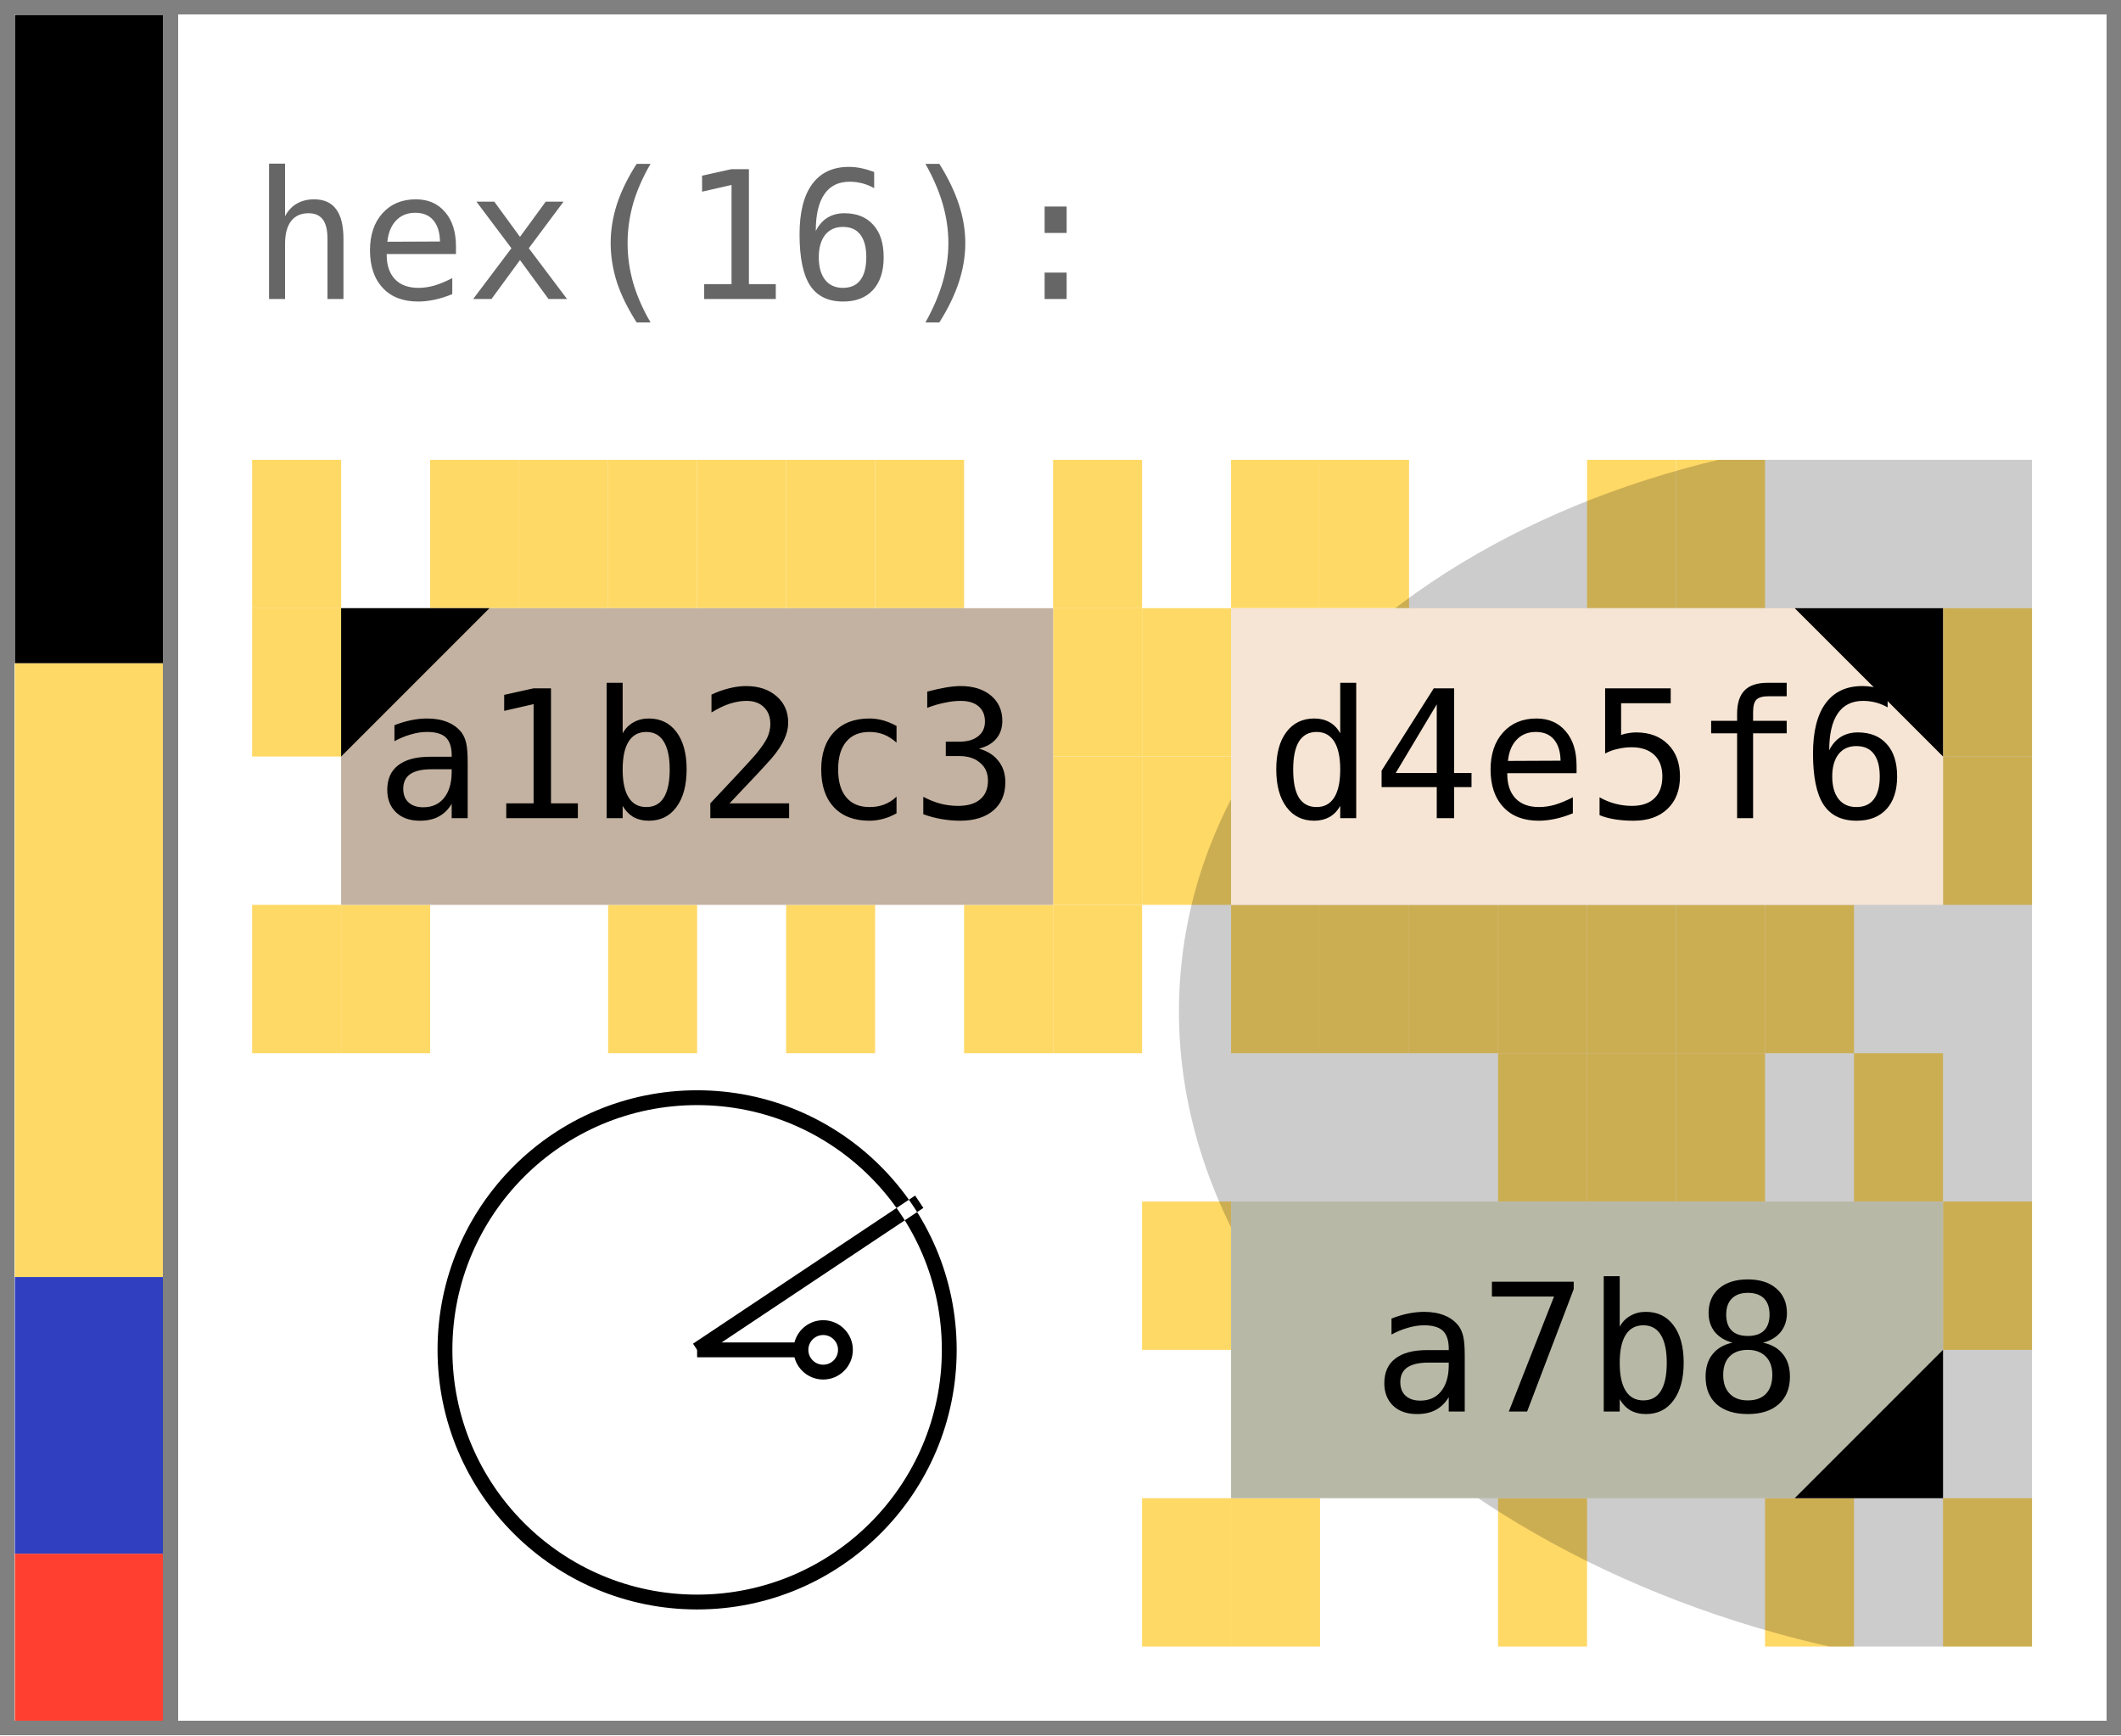
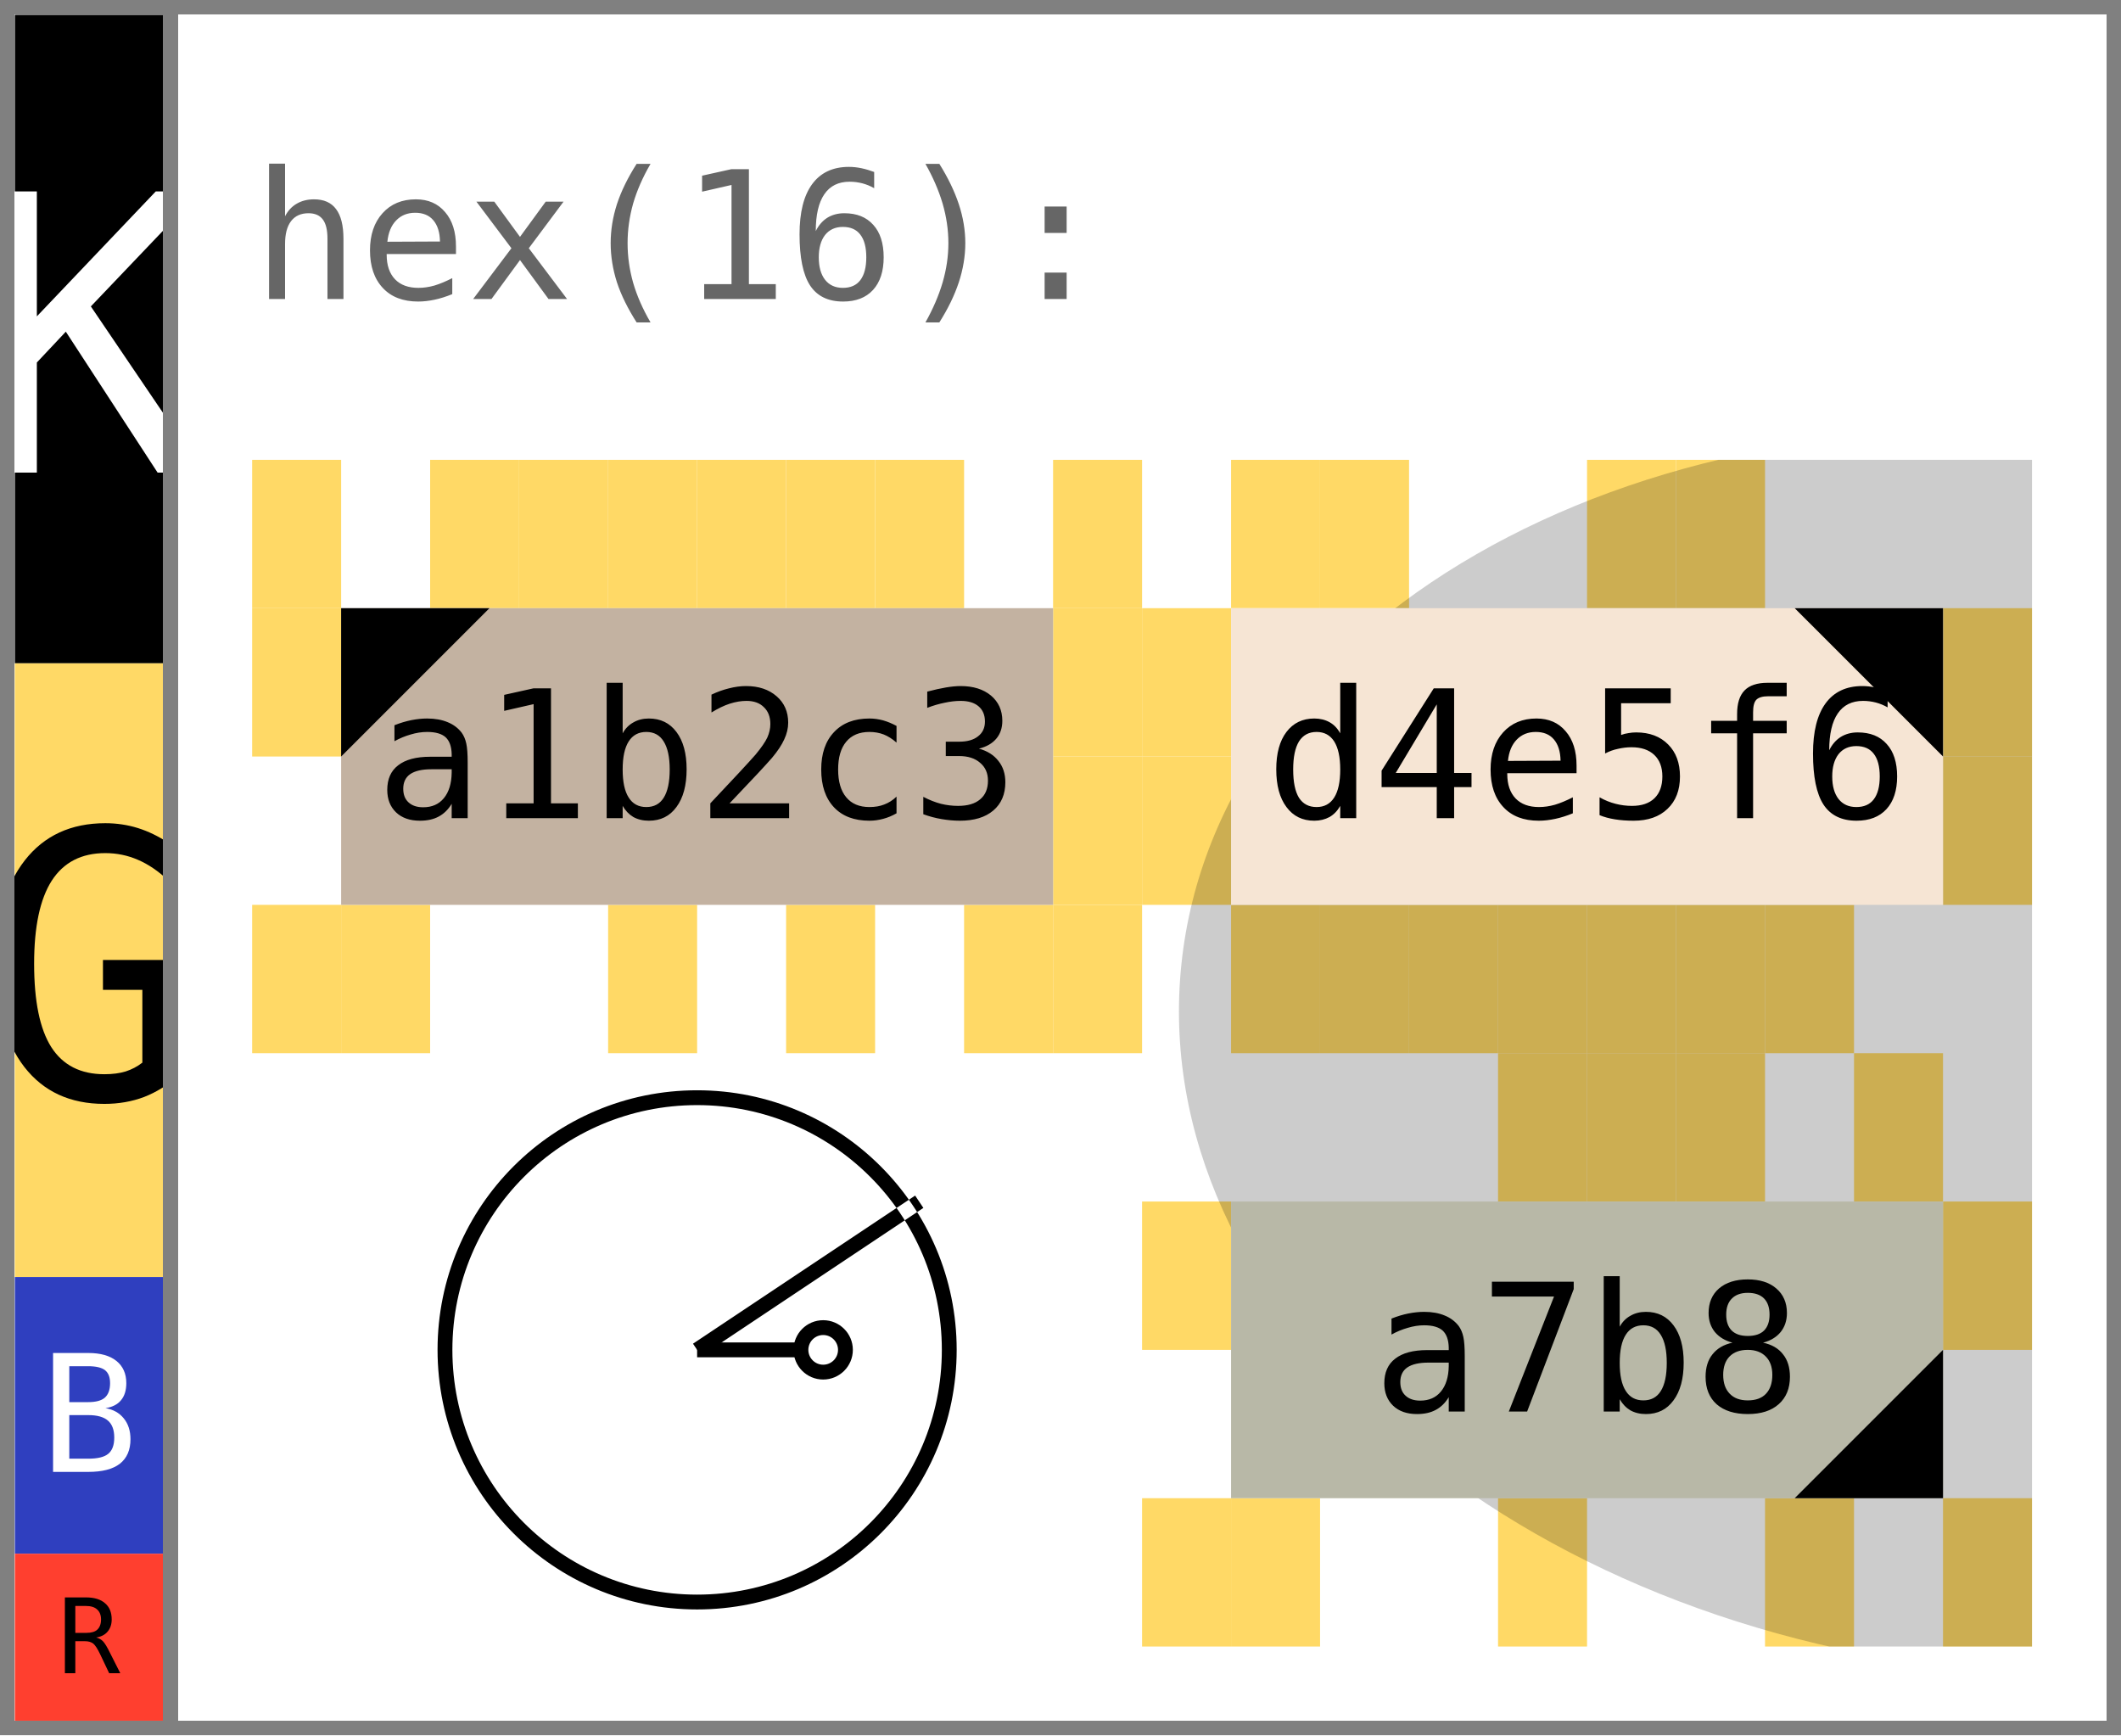
- <svg xmlns="http://www.w3.org/2000/svg" width="143.0" height="117.0">
+ <svg xmlns="http://www.w3.org/2000/svg" width="143.0" height="117.0" viewBox="0 0 143.0 117.0" data-entviz-version="v5" data-input-bytes="16" data-cols="2" data-rows="2">
  <defs>
-     <clipPath id="grid-clip-b2befddf-2x2">
+     <clipPath id="grid-clip-b2befddfcc66b255-2x2">
      <rect x="17.0" y="31.0" width="120.0" height="80.0" />
    </clipPath>
  </defs>
  <rect x="0" y="0" width="143.0" height="117.0" fill="#ffffff" />
-   <rect x="17.0" y="31.0" width="120.0" height="80.0" fill="#ffffff" />
-   <rect x="17.0" y="31.0" width="6.0" height="10.0" fill="#ffd966" />
-   <rect x="29.0" y="31.0" width="6.0" height="10.0" fill="#ffd966" />
-   <rect x="35.0" y="31.0" width="6.0" height="10.0" fill="#ffd966" />
-   <rect x="41.0" y="31.0" width="6.0" height="10.0" fill="#ffd966" />
-   <rect x="47.0" y="31.0" width="6.0" height="10.0" fill="#ffd966" />
-   <rect x="53.0" y="31.0" width="6.0" height="10.0" fill="#ffd966" />
-   <rect x="59.0" y="31.0" width="6.0" height="10.0" fill="#ffd966" />
-   <rect x="71.0" y="31.0" width="6.0" height="10.0" fill="#ffd966" />
-   <rect x="71.0" y="41.0" width="6.0" height="10.0" fill="#ffd966" />
-   <rect x="71.0" y="51.0" width="6.0" height="10.0" fill="#ffd966" />
-   <rect x="71.0" y="61.0" width="6.0" height="10.0" fill="#ffd966" />
-   <rect x="65.0" y="61.0" width="6.0" height="10.0" fill="#ffd966" />
-   <rect x="53.0" y="61.0" width="6.0" height="10.0" fill="#ffd966" />
-   <rect x="41.0" y="61.0" width="6.0" height="10.0" fill="#ffd966" />
-   <rect x="23.0" y="61.0" width="6.0" height="10.0" fill="#ffd966" />
-   <rect x="17.0" y="61.0" width="6.0" height="10.0" fill="#ffd966" />
-   <rect x="17.0" y="41.0" width="6.0" height="10.0" fill="#ffd966" />
-   <rect x="83.0" y="31.0" width="6.0" height="10.0" fill="#ffd966" />
-   <rect x="89.0" y="31.0" width="6.0" height="10.0" fill="#ffd966" />
-   <rect x="107.0" y="31.0" width="6.0" height="10.0" fill="#ffd966" />
-   <rect x="113.0" y="31.0" width="6.0" height="10.0" fill="#ffd966" />
-   <rect x="131.0" y="41.0" width="6.0" height="10.0" fill="#ffd966" />
-   <rect x="131.0" y="51.0" width="6.0" height="10.0" fill="#ffd966" />
-   <rect x="119.0" y="61.0" width="6.0" height="10.0" fill="#ffd966" />
-   <rect x="113.0" y="61.0" width="6.0" height="10.0" fill="#ffd966" />
-   <rect x="107.0" y="61.0" width="6.0" height="10.0" fill="#ffd966" />
-   <rect x="101.0" y="61.0" width="6.0" height="10.0" fill="#ffd966" />
-   <rect x="95.0" y="61.0" width="6.0" height="10.0" fill="#ffd966" />
-   <rect x="89.0" y="61.0" width="6.0" height="10.0" fill="#ffd966" />
-   <rect x="83.0" y="61.0" width="6.0" height="10.0" fill="#ffd966" />
-   <rect x="77.0" y="51.0" width="6.0" height="10.0" fill="#ffd966" />
-   <rect x="77.0" y="41.0" width="6.0" height="10.0" fill="#ffd966" />
-   <rect x="101.0" y="71.0" width="6.0" height="10.0" fill="#ffd966" />
-   <rect x="107.0" y="71.0" width="6.0" height="10.0" fill="#ffd966" />
-   <rect x="113.0" y="71.0" width="6.0" height="10.0" fill="#ffd966" />
-   <rect x="125.0" y="71.0" width="6.0" height="10.0" fill="#ffd966" />
-   <rect x="131.0" y="81.0" width="6.0" height="10.0" fill="#ffd966" />
-   <rect x="131.0" y="101.0" width="6.0" height="10.0" fill="#ffd966" />
-   <rect x="119.0" y="101.0" width="6.0" height="10.0" fill="#ffd966" />
-   <rect x="101.0" y="101.0" width="6.0" height="10.0" fill="#ffd966" />
-   <rect x="83.0" y="101.0" width="6.0" height="10.0" fill="#ffd966" />
-   <rect x="77.0" y="101.0" width="6.0" height="10.0" fill="#ffd966" />
-   <rect x="77.0" y="81.0" width="6.0" height="10.0" fill="#ffd966" />
-   <g clip-path="url(#grid-clip-b2befddf-2x2)">
-     <ellipse cx="137.0" cy="71.0" rx="41.766" ry="57.661" transform="rotate(96.0 137.0 71.0)" fill="#000000" fill-opacity="0.2" />
+   <g data-channel="grid">
+     <rect x="17.0" y="31.0" width="120.0" height="80.0" fill="#ffffff" />
+     <g>
+       <rect x="17.0" y="31.0" width="6.0" height="10.0" fill="#ffd966" />
+       <rect x="29.0" y="31.0" width="6.0" height="10.0" fill="#ffd966" />
+       <rect x="35.0" y="31.0" width="6.0" height="10.0" fill="#ffd966" />
+       <rect x="41.0" y="31.0" width="6.0" height="10.0" fill="#ffd966" />
+       <rect x="47.0" y="31.0" width="6.0" height="10.0" fill="#ffd966" />
+       <rect x="53.0" y="31.0" width="6.0" height="10.0" fill="#ffd966" />
+       <rect x="59.0" y="31.0" width="6.0" height="10.0" fill="#ffd966" />
+       <rect x="71.0" y="31.0" width="6.0" height="10.0" fill="#ffd966" />
+       <rect x="71.0" y="41.0" width="6.0" height="10.0" fill="#ffd966" />
+       <rect x="71.0" y="51.0" width="6.0" height="10.0" fill="#ffd966" />
+       <rect x="71.0" y="61.0" width="6.0" height="10.0" fill="#ffd966" />
+       <rect x="65.0" y="61.0" width="6.0" height="10.0" fill="#ffd966" />
+       <rect x="53.0" y="61.0" width="6.0" height="10.0" fill="#ffd966" />
+       <rect x="41.0" y="61.0" width="6.0" height="10.0" fill="#ffd966" />
+       <rect x="23.0" y="61.0" width="6.0" height="10.0" fill="#ffd966" />
+       <rect x="17.0" y="61.0" width="6.0" height="10.0" fill="#ffd966" />
+       <rect x="17.0" y="41.0" width="6.0" height="10.0" fill="#ffd966" />
+       <rect x="83.0" y="31.0" width="6.0" height="10.0" fill="#ffd966" />
+       <rect x="89.0" y="31.0" width="6.0" height="10.0" fill="#ffd966" />
+       <rect x="107.0" y="31.0" width="6.0" height="10.0" fill="#ffd966" />
+       <rect x="113.0" y="31.0" width="6.0" height="10.0" fill="#ffd966" />
+       <rect x="131.0" y="41.0" width="6.0" height="10.0" fill="#ffd966" />
+       <rect x="131.0" y="51.0" width="6.0" height="10.0" fill="#ffd966" />
+       <rect x="119.0" y="61.0" width="6.0" height="10.0" fill="#ffd966" />
+       <rect x="113.0" y="61.0" width="6.0" height="10.0" fill="#ffd966" />
+       <rect x="107.0" y="61.0" width="6.0" height="10.0" fill="#ffd966" />
+       <rect x="101.0" y="61.0" width="6.0" height="10.0" fill="#ffd966" />
+       <rect x="95.0" y="61.0" width="6.0" height="10.0" fill="#ffd966" />
+       <rect x="89.0" y="61.0" width="6.0" height="10.0" fill="#ffd966" />
+       <rect x="83.0" y="61.0" width="6.0" height="10.0" fill="#ffd966" />
+       <rect x="77.0" y="51.0" width="6.0" height="10.0" fill="#ffd966" />
+       <rect x="77.0" y="41.0" width="6.0" height="10.0" fill="#ffd966" />
+       <rect x="101.0" y="71.0" width="6.0" height="10.0" fill="#ffd966" />
+       <rect x="107.0" y="71.0" width="6.0" height="10.0" fill="#ffd966" />
+       <rect x="113.0" y="71.0" width="6.0" height="10.0" fill="#ffd966" />
+       <rect x="125.0" y="71.0" width="6.0" height="10.0" fill="#ffd966" />
+       <rect x="131.0" y="81.0" width="6.0" height="10.0" fill="#ffd966" />
+       <rect x="131.0" y="101.0" width="6.0" height="10.0" fill="#ffd966" />
+       <rect x="119.0" y="101.0" width="6.0" height="10.0" fill="#ffd966" />
+       <rect x="101.0" y="101.0" width="6.0" height="10.0" fill="#ffd966" />
+       <rect x="83.0" y="101.0" width="6.0" height="10.0" fill="#ffd966" />
+       <rect x="77.0" y="101.0" width="6.0" height="10.0" fill="#ffd966" />
+       <rect x="77.0" y="81.0" width="6.0" height="10.0" fill="#ffd966" />
+     </g>
+     <g clip-path="url(#grid-clip-b2befddfcc66b255-2x2)" data-channel="ellipse" data-ellipse-anchor-x="137.0" data-ellipse-anchor-y="71.0" data-ellipse-rx="41.76607376044901" data-ellipse-ry="57.66073760449011" data-ellipse-rotation-deg="96.0">
+       <ellipse cx="137.0" cy="71.0" rx="41.766" ry="57.661" transform="rotate(96.0 137.0 71.0)" fill="#000000" fill-opacity="0.2" />
+     </g>
+     <g>
+       <g data-channel="cell" data-cell-index="0" data-cell-row="0" data-cell-col="0" data-cell-quartile="1">
+         <rect x="23.0" y="41.0" width="48.0" height="20.0" fill="#c3b2a1" />
+         <text x="47.0" y="51.0" fill="#000000" style="font-family: &quot;DejaVu Sans Mono&quot;, &quot;Consolas&quot;, &quot;Menlo&quot;, &quot;Liberation Mono&quot;, monospace; font-size: 12.0px;" text-anchor="middle" dominant-baseline="central">a1b2c3</text>
+         <polygon points="23.0,41.0 33.0,41.0 23.0,51.0" fill="#000000" />
+       </g>
+       <g data-channel="cell" data-cell-index="1" data-cell-row="0" data-cell-col="1" data-cell-quartile="2">
+         <rect x="83.0" y="41.0" width="48.0" height="20.0" fill="#f6e5d4" />
+         <text x="107.0" y="51.0" fill="#000000" style="font-family: &quot;DejaVu Sans Mono&quot;, &quot;Consolas&quot;, &quot;Menlo&quot;, &quot;Liberation Mono&quot;, monospace; font-size: 12.0px;" text-anchor="middle" dominant-baseline="central">d4e5f6</text>
+         <polygon points="131.0,41.0 121.0,41.0 131.0,51.0" fill="#000000" />
+       </g>
+       <g data-channel="cell" data-cell-index="2" data-cell-row="1" data-cell-col="0" data-cell-blank="true" data-cell-blank-marker="true">
+         <circle cx="47.0" cy="91.0" r="17.0" fill="#ffffff" stroke="#000000" stroke-width="1" />
+         <line x1="47.0" y1="91.0" x2="61.977" y2="81.015" stroke="#ffffff" style="mix-blend-mode: difference" stroke-width="1" />
+         <line x1="47.0" y1="91.0" x2="55.5" y2="91.0" stroke="#000000" stroke-width="1" />
+         <circle cx="55.5" cy="91.0" r="1.5" fill="#ffffff" stroke="#000000" stroke-width="1" />
+       </g>
+       <g data-channel="cell" data-cell-index="3" data-cell-row="1" data-cell-col="1" data-cell-quartile="3">
+         <rect x="83.0" y="81.0" width="48.0" height="20.0" fill="#b8b8a7" />
+         <text x="107.0" y="91.0" fill="#000000" style="font-family: &quot;DejaVu Sans Mono&quot;, &quot;Consolas&quot;, &quot;Menlo&quot;, &quot;Liberation Mono&quot;, monospace; font-size: 12.0px;" text-anchor="middle" dominant-baseline="central">a7b8</text>
+         <polygon points="131.0,101.0 131.0,91.0 121.0,101.0" fill="#000000" />
+       </g>
+     </g>
  </g>
-   <rect x="23.0" y="41.0" width="48.0" height="20.0" fill="#c3b2a1" />
-   <text x="47.0" y="51.0" fill="#000000" style="font-family: monospace; font-size: 12.0px;" text-anchor="middle" dominant-baseline="central">a1b2c3</text>
-   <rect x="83.0" y="41.0" width="48.0" height="20.0" fill="#f6e5d4" />
-   <text x="107.0" y="51.0" fill="#000000" style="font-family: monospace; font-size: 12.0px;" text-anchor="middle" dominant-baseline="central">d4e5f6</text>
-   <rect x="83.0" y="81.0" width="48.0" height="20.0" fill="#b8b8a7" />
-   <text x="107.0" y="91.0" fill="#000000" style="font-family: monospace; font-size: 12.0px;" text-anchor="middle" dominant-baseline="central">a7b8</text>
-   <circle cx="47.0" cy="91.0" r="17.0" fill="#ffffff" stroke="#000000" stroke-width="1" />
-   <line x1="47.0" y1="91.0" x2="61.977" y2="81.015" stroke="#ffffff" style="mix-blend-mode: difference" stroke-width="1" />
-   <line x1="47.0" y1="91.0" x2="55.5" y2="91.0" stroke="#000000" stroke-width="1" />
-   <circle cx="55.5" cy="91.0" r="1.5" fill="#ffffff" stroke="#000000" stroke-width="1" />
-   <polygon points="23.0,41.0 33.0,41.0 23.0,51.0" fill="#000000" />
-   <polygon points="131.0,41.0 121.0,41.0 131.0,51.0" fill="#000000" />
-   <polygon points="131.0,101.0 131.0,91.0 121.0,101.0" fill="#000000" />
-   <rect x="1" y="1" width="10.0" height="43.718" fill="#000000" />
-   <rect x="1" y="44.718" width="10.0" height="41.371" fill="#ffd966" />
-   <rect x="1" y="86.09" width="10.0" height="18.654" fill="#2f3fbf" />
-   <rect x="1" y="104.744" width="10.0" height="11.256" fill="#ff3f2f" />
-   <text x="17.0" y="16.0" fill="#666666" style="font-family: monospace; font-size: 12.0px;" dominant-baseline="central">hex(16):</text>
+   <g data-channel="color-bar">
+     <g data-color-bar-rank="0" data-color-bar-band="K">
+       <rect x="1" y="1" width="10.0" height="43.718" fill="#000000" />
+       <text x="6.0" y="22.859" fill="#ffffff" style="font-family: &quot;DejaVu Sans Mono&quot;, &quot;Consolas&quot;, &quot;Menlo&quot;, &quot;Liberation Mono&quot;, monospace; font-size: 26px;" text-anchor="middle" dominant-baseline="central" data-color-bar-letter="true">K</text>
+     </g>
+     <g data-color-bar-rank="1" data-color-bar-band="G">
+       <rect x="1" y="44.718" width="10.0" height="41.371" fill="#ffd966" />
+       <text x="6.0" y="65.404" fill="#000000" style="font-family: &quot;DejaVu Sans Mono&quot;, &quot;Consolas&quot;, &quot;Menlo&quot;, &quot;Liberation Mono&quot;, monospace; font-size: 25px;" text-anchor="middle" dominant-baseline="central" data-color-bar-letter="true">G</text>
+     </g>
+     <g data-color-bar-rank="2" data-color-bar-band="B">
+       <rect x="1" y="86.09" width="10.0" height="18.654" fill="#2f3fbf" />
+       <text x="6.0" y="95.417" fill="#ffffff" style="font-family: &quot;DejaVu Sans Mono&quot;, &quot;Consolas&quot;, &quot;Menlo&quot;, &quot;Liberation Mono&quot;, monospace; font-size: 11px;" text-anchor="middle" dominant-baseline="central" data-color-bar-letter="true">B</text>
+     </g>
+     <g data-color-bar-rank="3" data-color-bar-band="R">
+       <rect x="1" y="104.744" width="10.0" height="11.256" fill="#ff3f2f" />
+       <text x="6.0" y="110.372" fill="#000000" style="font-family: &quot;DejaVu Sans Mono&quot;, &quot;Consolas&quot;, &quot;Menlo&quot;, &quot;Liberation Mono&quot;, monospace; font-size: 7px;" text-anchor="middle" dominant-baseline="central" data-color-bar-letter="true">R</text>
+     </g>
+   </g>
+   <g data-channel="label-top">
+     <text x="17.0" y="16.0" fill="#666666" style="font-family: &quot;DejaVu Sans Mono&quot;, &quot;Consolas&quot;, &quot;Menlo&quot;, &quot;Liberation Mono&quot;, monospace; font-size: 12.0px;" dominant-baseline="central">hex(16):</text>
+   </g>
  <line x1="0" y1="0.5" x2="143.0" y2="0.5" stroke="#808080" stroke-width="1" shape-rendering="crispEdges" />
  <line x1="142.5" y1="0" x2="142.5" y2="117.0" stroke="#808080" stroke-width="1" shape-rendering="crispEdges" />
  <line x1="0" y1="116.5" x2="143.0" y2="116.5" stroke="#808080" stroke-width="1" shape-rendering="crispEdges" />
  <line x1="0.5" y1="0" x2="0.5" y2="117.0" stroke="#808080" stroke-width="1" shape-rendering="crispEdges" />
  <line x1="11.5" y1="0" x2="11.5" y2="117.0" stroke="#808080" stroke-width="1" shape-rendering="crispEdges" />
</svg>
